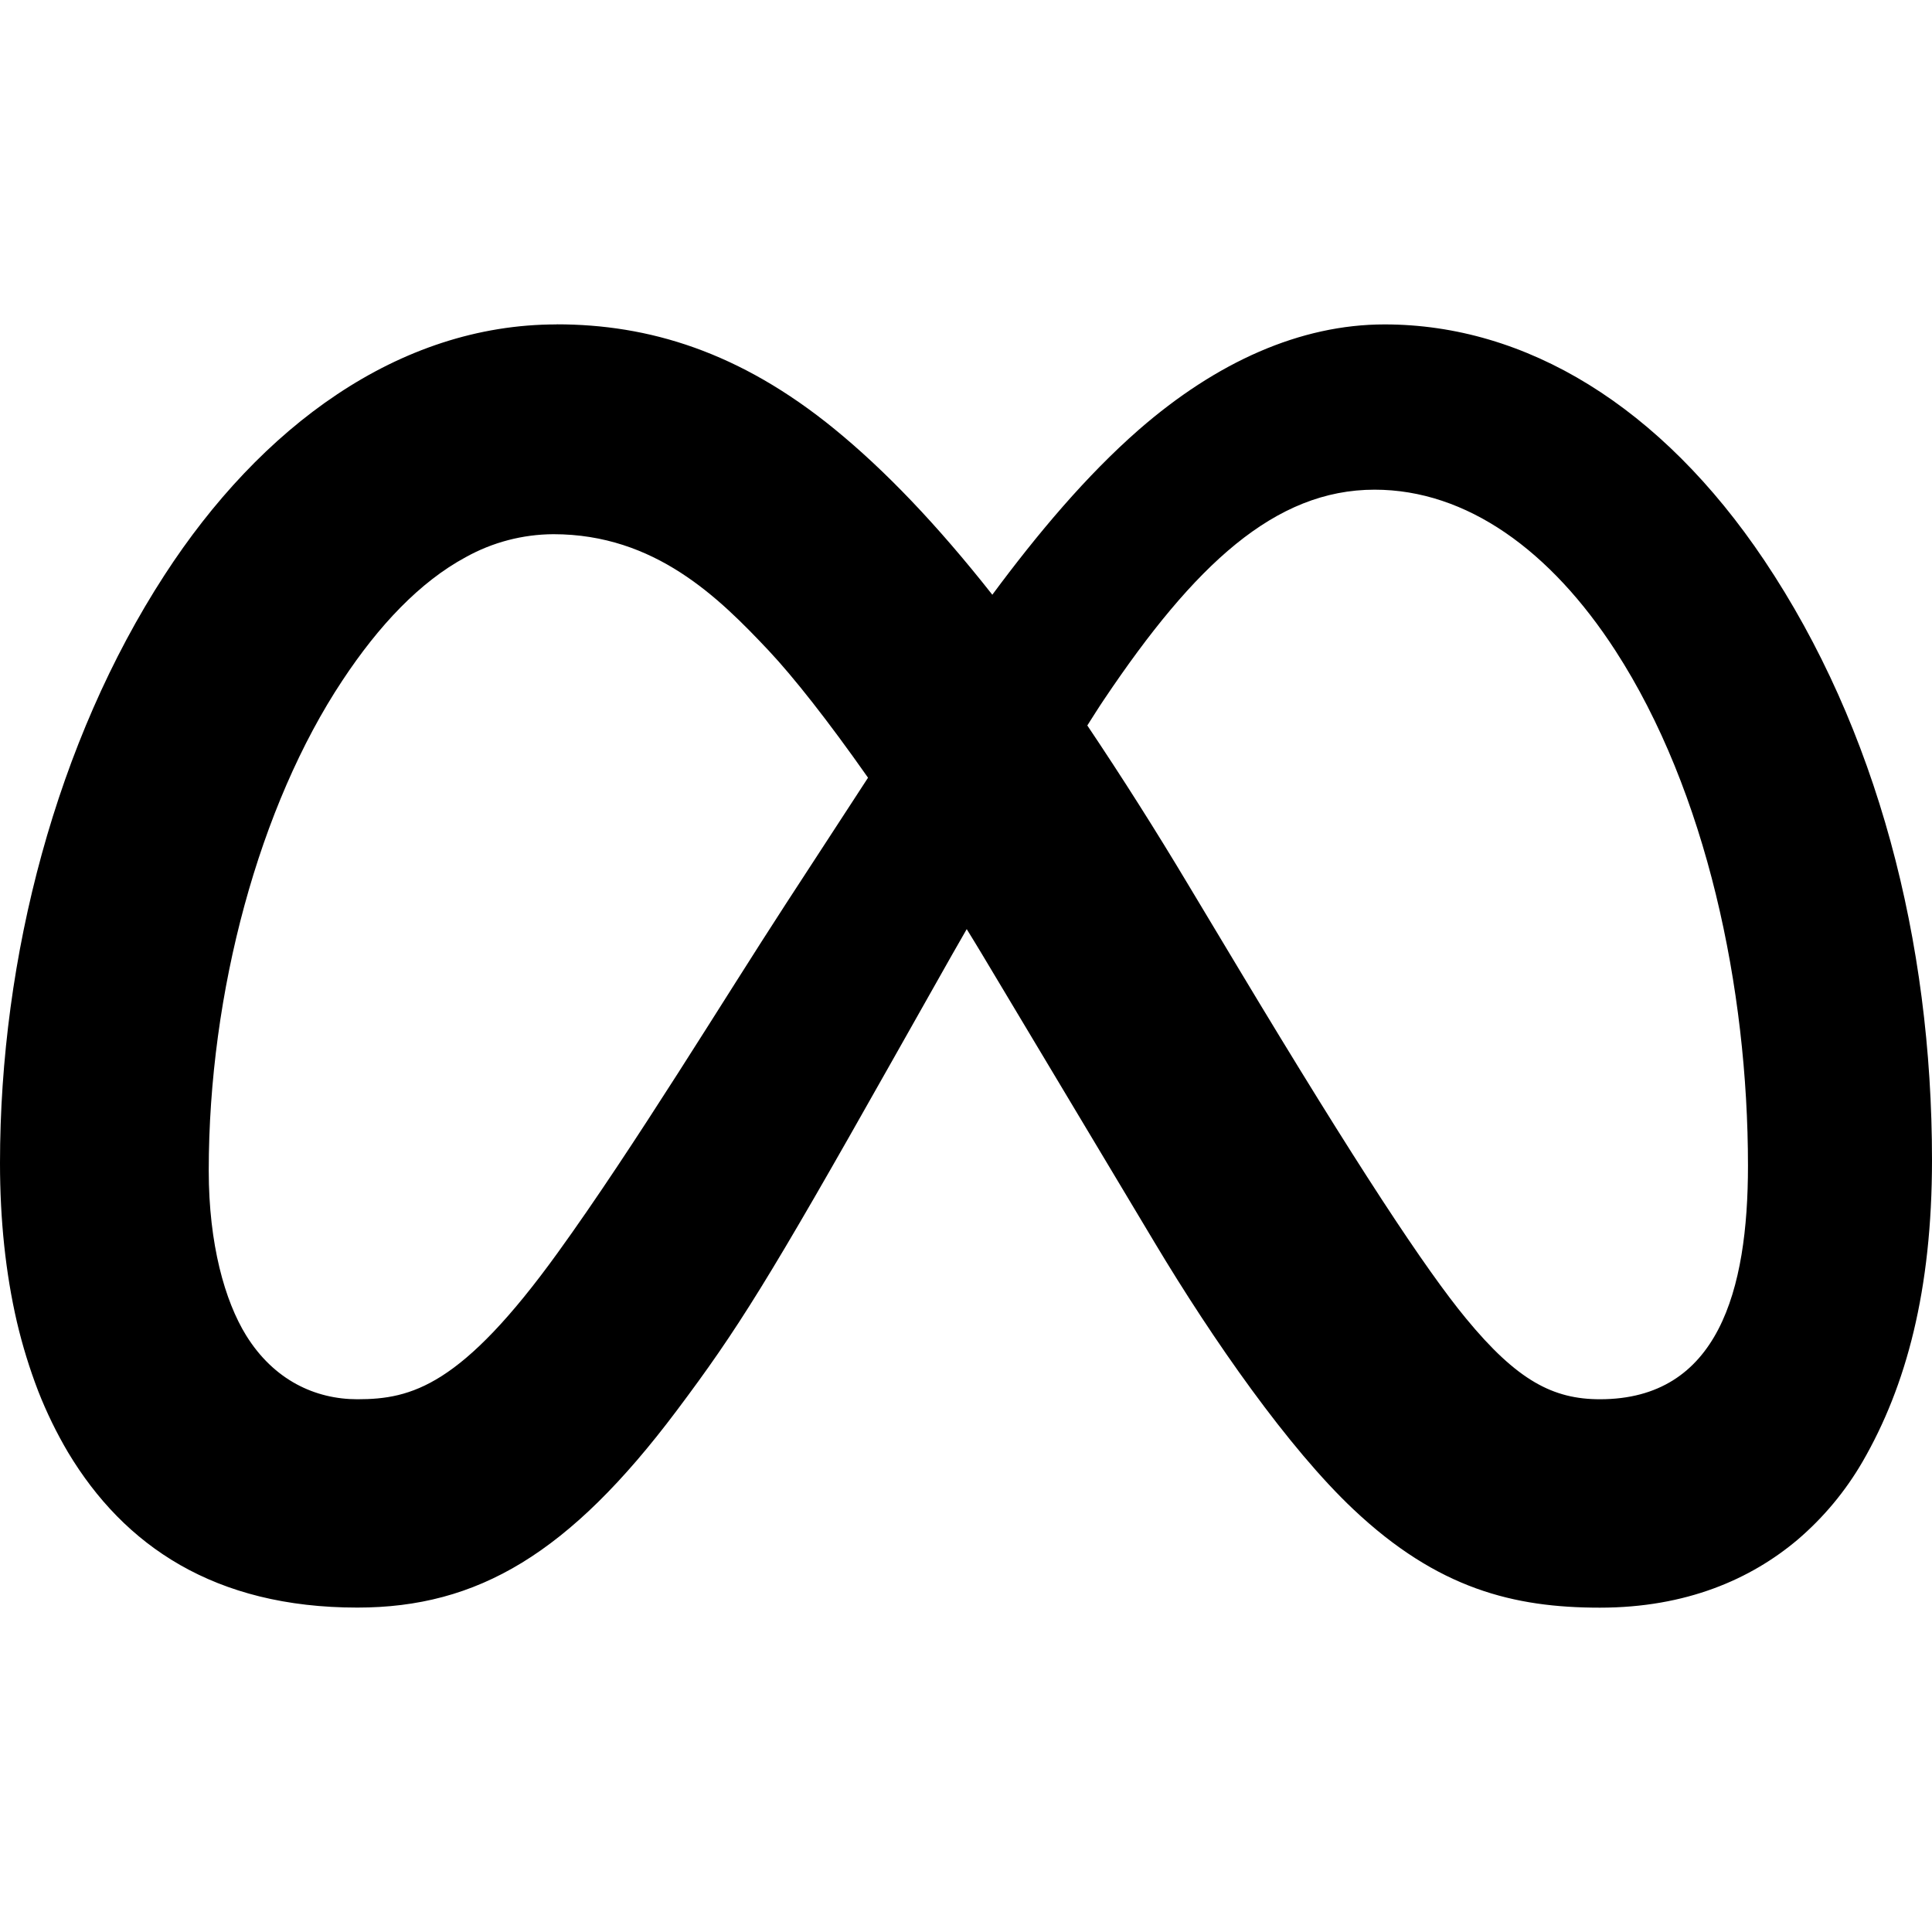
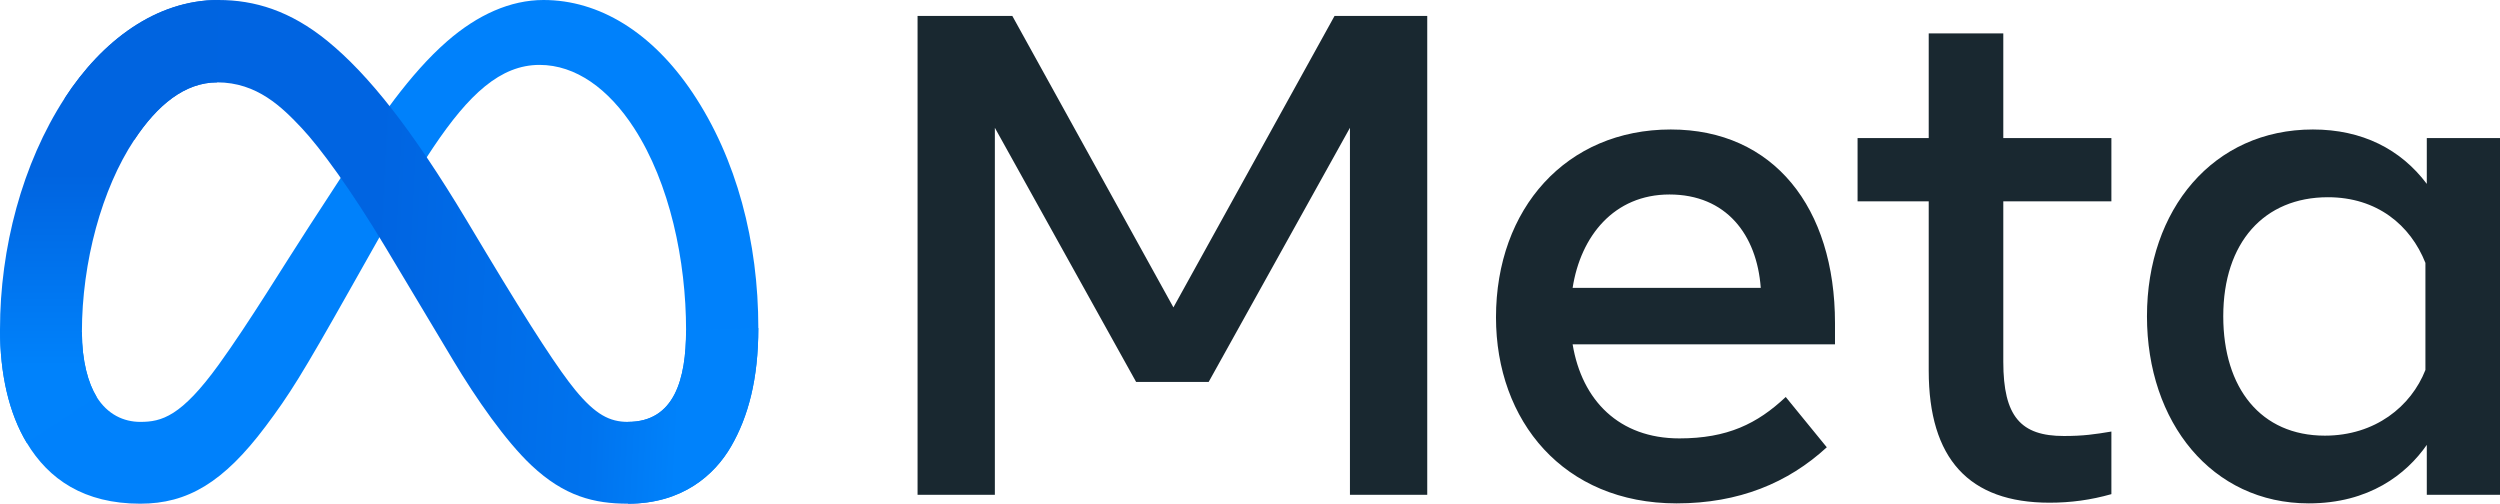
- <svg xmlns="http://www.w3.org/2000/svg" role="img" viewBox="0 0 24 24">
-   <path d="M6.915 4.03c-1.968 0-3.683 1.28-4.871 3.113C.704 9.208 0 11.883 0 14.449c0 .706.07 1.369.21 1.973a6.624 6.624 0 0 0 .265.86 5.297 5.297 0 0 0 .371.761c.696 1.159 1.818 1.927 3.593 1.927 1.497 0 2.633-.671 3.965-2.444.76-1.012 1.144-1.626 2.663-4.32l.756-1.339.186-.325c.061.1.121.196.183.3l2.152 3.595c.724 1.21 1.665 2.556 2.47 3.314 1.046.987 1.992 1.22 3.06 1.22 1.075 0 1.876-.355 2.455-.843a3.743 3.743 0 0 0 .81-.973c.542-.939.861-2.127.861-3.745 0-2.72-.681-5.357-2.084-7.45-1.282-1.912-2.957-2.93-4.716-2.93-1.047 0-2.088.467-3.053 1.308-.652.57-1.257 1.29-1.82 2.05-.69-.875-1.335-1.547-1.958-2.056-1.182-.966-2.315-1.303-3.454-1.303zm10.16 2.053c1.147 0 2.188.758 2.992 1.999 1.132 1.748 1.647 4.195 1.647 6.4 0 1.548-.368 2.9-1.839 2.9-.58 0-1.027-.23-1.664-1.004-.496-.601-1.343-1.878-2.832-4.358l-.617-1.028a44.908 44.908 0 0 0-1.255-1.98c.07-.109.141-.224.211-.327 1.12-1.667 2.118-2.602 3.358-2.602zm-10.201.553c1.265 0 2.058.791 2.675 1.446.307.327.737.871 1.234 1.579l-1.02 1.566c-.757 1.163-1.882 3.017-2.837 4.338-1.191 1.649-1.81 1.817-2.486 1.817-.524 0-1.038-.237-1.383-.794-.263-.426-.464-1.13-.464-2.046 0-2.221.63-4.535 1.66-6.088.454-.687.964-1.226 1.533-1.533a2.264 2.264 0 0 1 1.088-.285z" />
+ <svg xmlns="http://www.w3.org/2000/svg" viewBox="0 0 948 191" width="948" height="191">
+   <defs>
+     <linearGradient id="Grad_Logo1" x1="61" y1="117" x2="259" y2="127" gradientUnits="userSpaceOnUse">
+       <stop style="stop-color:#0064e1" offset="0" />
+       <stop style="stop-color:#0064e1" offset="0.4" />
+       <stop style="stop-color:#0073ee" offset="0.83" />
+       <stop style="stop-color:#0082fb" offset="1" />
+     </linearGradient>
+     <linearGradient id="Grad_Logo2" x1="45" y1="139" x2="45" y2="66" gradientUnits="userSpaceOnUse">
+       <stop style="stop-color:#0082fb" offset="0" />
+       <stop style="stop-color:#0064e0" offset="1" />
+     </linearGradient>
+   </defs>
+   <path id="Logo0" style="fill:#0081fb" d="m31.06,125.96c0,10.98 2.41,19.41 5.56,24.51 4.13,6.68 10.29,9.51 16.57,9.51 8.1,0 15.51-2.01 29.79-21.76 11.44-15.83 24.92-38.05 33.99-51.98l15.36-23.6c10.67-16.39 23.02-34.61 37.18-46.96 11.56-10.08 24.03-15.68 36.58-15.68 21.07,0 41.14,12.21 56.5,35.11 16.81,25.08 24.97,56.67 24.97,89.27 0,19.38-3.82,33.62-10.32,44.87-6.28,10.88-18.52,21.75-39.11,21.75l0-31.02c17.63,0 22.03-16.2 22.03-34.74 0-26.42-6.16-55.74-19.73-76.69-9.63-14.86-22.11-23.94-35.84-23.94-14.85,0-26.8,11.2-40.23,31.17-7.14,10.61-14.47,23.54-22.7,38.13l-9.06,16.05c-18.2,32.27-22.81,39.62-31.91,51.75-15.95,21.24-29.57,29.29-47.5,29.29-21.27,0-34.72-9.21-43.05-23.09-6.8-11.31-10.14-26.15-10.14-43.06z" />
+   <path id="Logo1" style="fill:url(#Grad_Logo1)" d="m24.49,37.3c14.24-21.95 34.79-37.3 58.36-37.3 13.65,0 27.22,4.04 41.39,15.61 15.5,12.65 32.02,33.48 52.63,67.81l7.39,12.32c17.84,29.72 27.99,45.01 33.93,52.22 7.64,9.26 12.99,12.02 19.94,12.02 17.63,0 22.03-16.2 22.03-34.74l27.4-.86c0,19.38-3.82,33.62-10.32,44.87-6.28,10.88-18.52,21.75-39.11,21.75-12.8,0-24.14-2.78-36.68-14.61-9.64-9.08-20.91-25.21-29.58-39.71l-25.79-43.08c-12.94-21.62-24.81-37.74-31.68-45.04-7.39-7.85-16.89-17.33-32.05-17.33-12.27,0-22.69,8.61-31.41,21.78z" />
+   <path id="Logo2" style="fill:url(#Grad_Logo2)" d="m82.35,31.23c-12.27,0-22.69,8.61-31.41,21.78-12.33,18.61-19.88,46.33-19.88,72.95 0,10.98 2.41,19.41 5.56,24.51l-26.48,17.44c-6.8-11.31-10.14-26.15-10.14-43.06 0-30.75 8.44-62.8 24.49-87.55 14.24-21.95 34.79-37.3 58.36-37.3z" />
+   <path id="Text" style="fill:#192830" d="m347.94,6.04h35.93l61.09,110.52 61.1-110.52h35.15v181.6h-29.31v-139.18l-53.58,96.38h-27.5l-53.57-96.38v139.18h-29.31z m285.11,67.71c-21.02,0-33.68,15.82-36.71,35.41h71.34c-1.47-20.18-13.11-35.41-34.63-35.41z m-65.77,46.57c0-41.22 26.64-71.22 66.28-71.22 38.99,0 62.27,29.62 62.27,73.42v8.05h-99.49c3.53,21.31 17.67,35.67 40.47,35.67 18.19,0 29.56-5.55 40.34-15.7l15.57,19.07c-14.67,13.49-33.33,21.27-56.95,21.27-42.91,0-68.49-31.29-68.49-70.56z m164.09-43.97h-26.98v-24h26.98v-39.69h28.28v39.69h40.99v24h-40.99v60.83c0,20.77 6.64,28.15 22.96,28.15 7.45,0 11.72-.64 18.03-1.69v23.74c-7.86,2.22-15.36,3.24-23.48,3.24-30.53,0-45.79-16.68-45.79-50.07z m188.35,23.34c-5.68-14.34-18.35-24.9-36.97-24.9-24.2,0-39.69,17.17-39.69,45.14 0,27.27 14.26,45.27 38.53,45.27 19.08,0 32.7-11.1 38.13-24.91z m28.28,87.95h-27.76v-18.94c-7.76,11.15-21.88,22.18-44.75,22.18-36.78,0-61.36-30.79-61.36-70.95 0-40.54 25.17-70.83 62.92-70.83 18.66,0 33.3,7.46 43.19,20.63v-17.38h27.76z" />
</svg>
